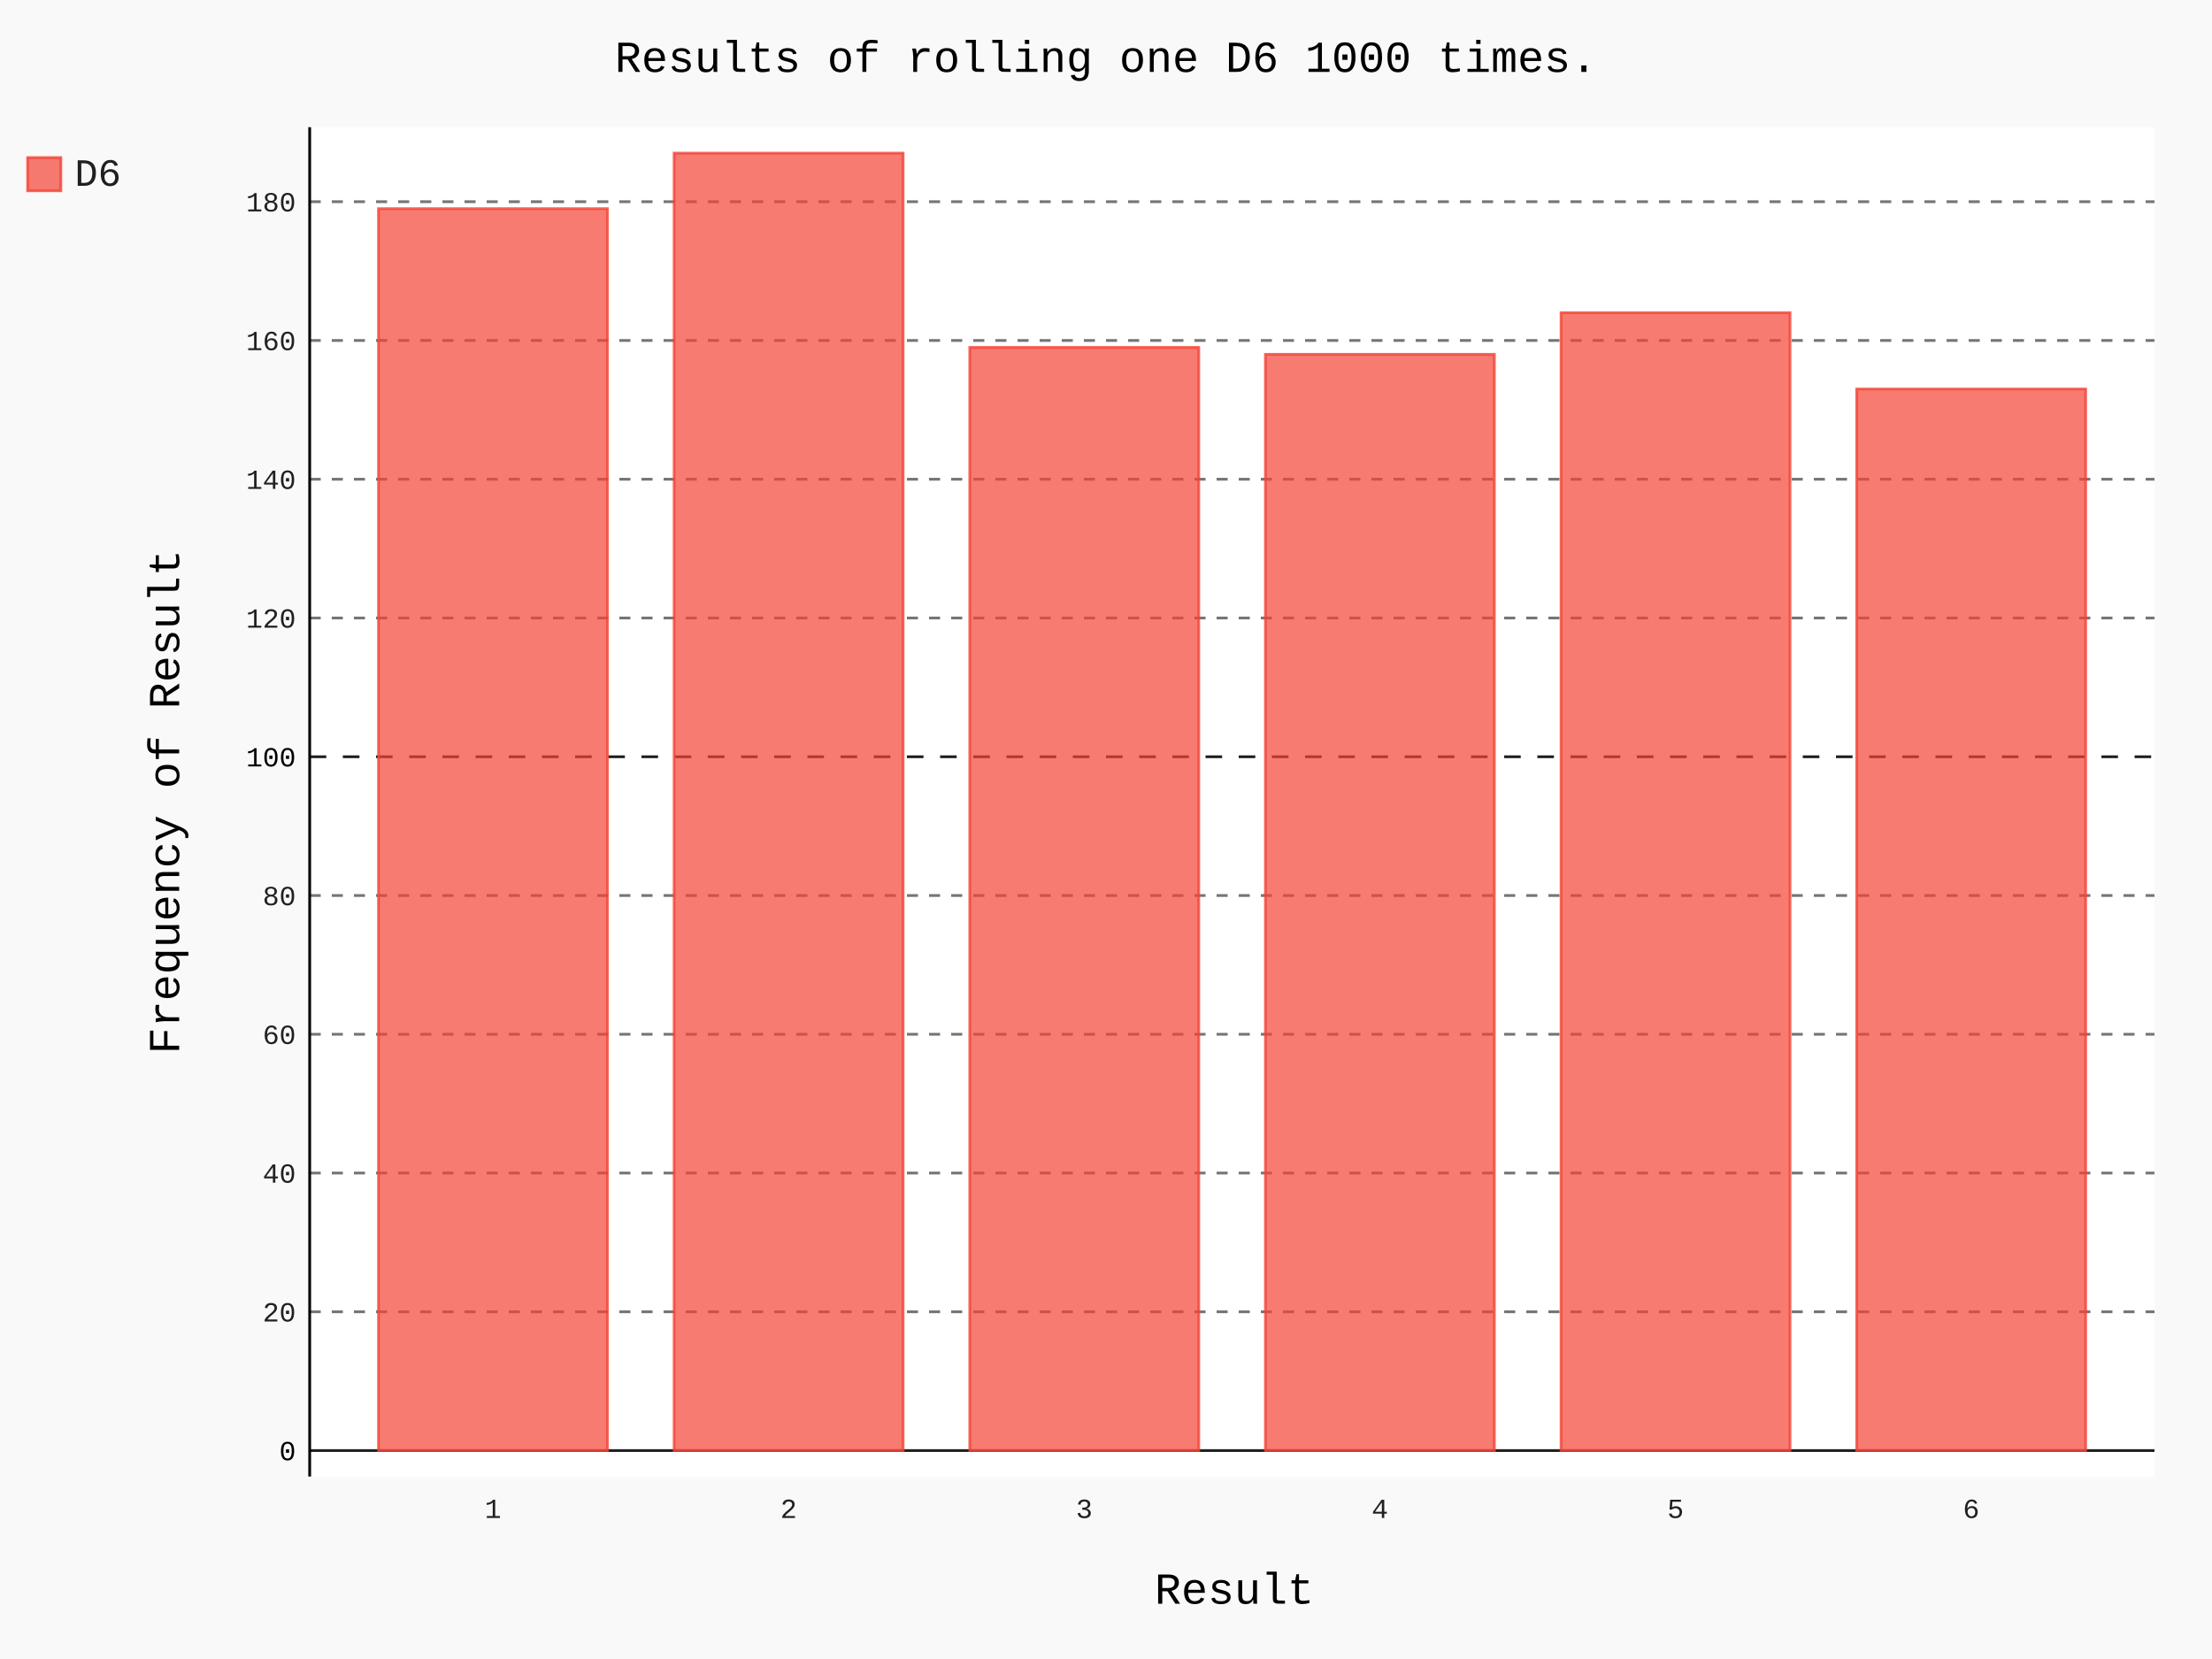
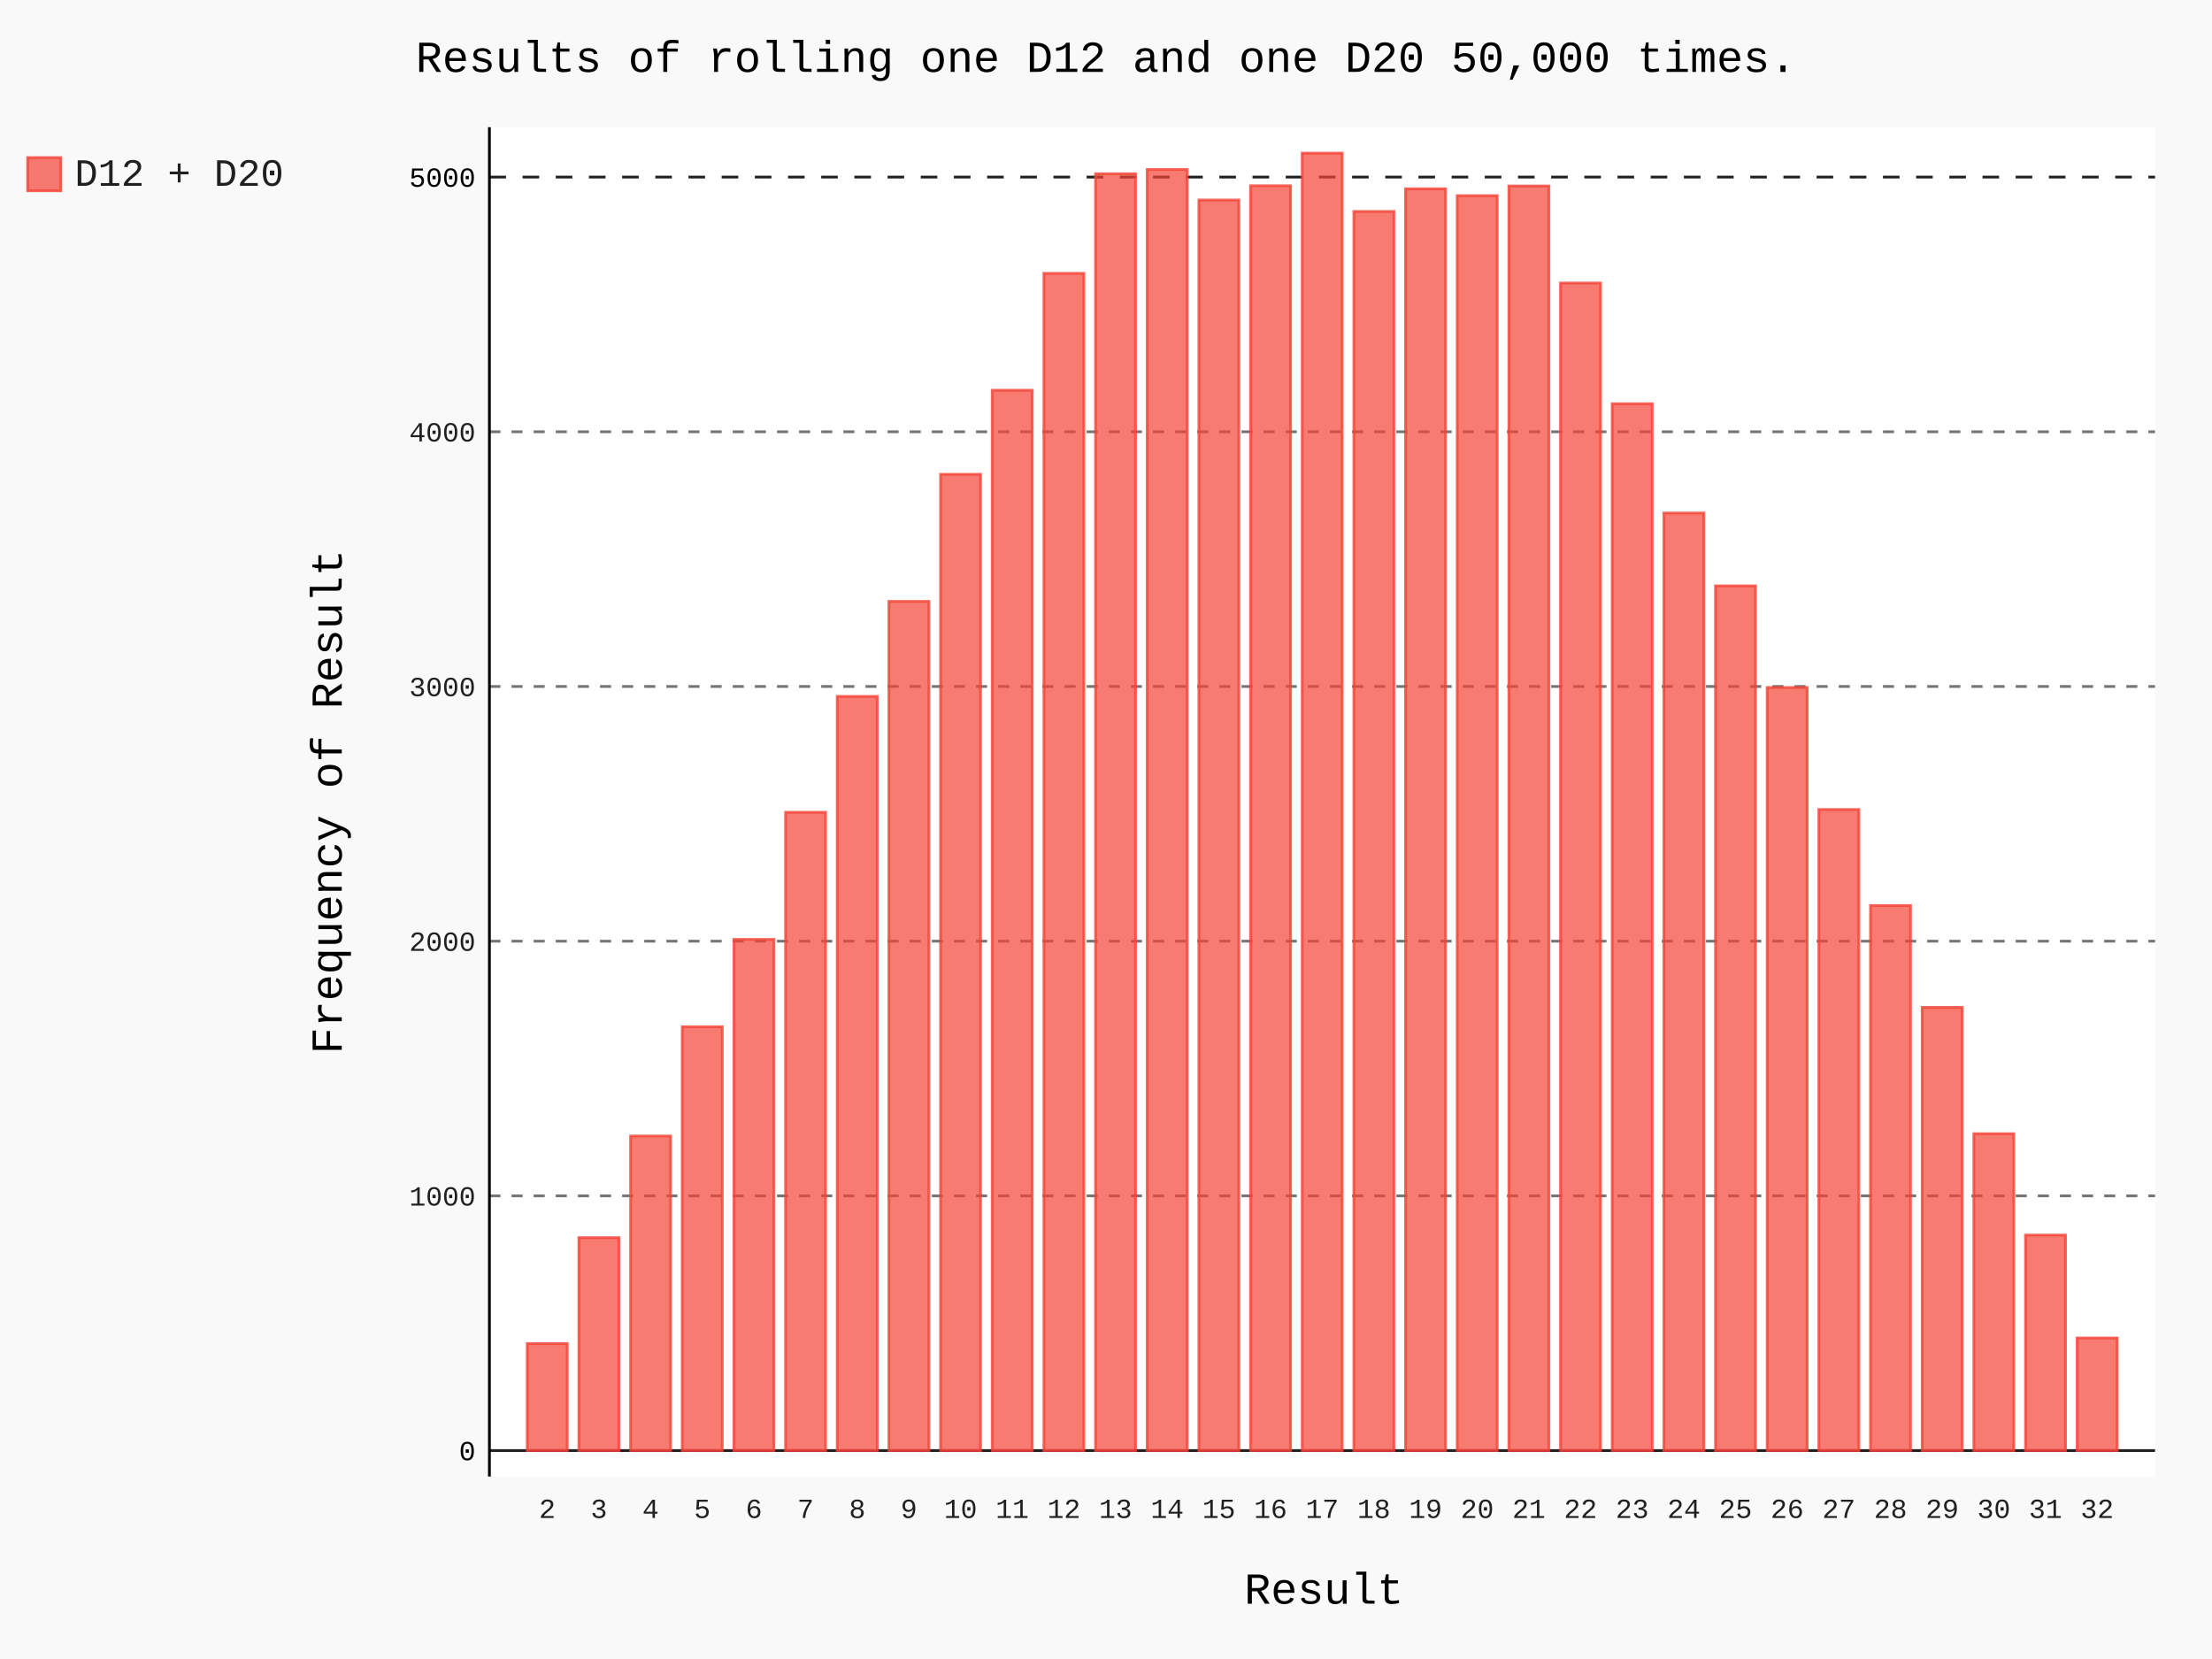
- <svg xmlns="http://www.w3.org/2000/svg" id="chart-51afb7e1-d93b-4853-b7ea-ed3608561c22" class="pygal-chart" viewBox="0 0 800 600">
+ <svg xmlns="http://www.w3.org/2000/svg" id="chart-e00254a8-90bb-4ab6-adc9-8181b34df81a" class="pygal-chart" viewBox="0 0 800 600">
  <defs>
-     <style type="text/css">#chart-51afb7e1-d93b-4853-b7ea-ed3608561c22{-webkit-user-select:none;-webkit-font-smoothing:antialiased;font-family:Consolas,"Liberation Mono",Menlo,Courier,monospace}#chart-51afb7e1-d93b-4853-b7ea-ed3608561c22 .title{font-family:Consolas,"Liberation Mono",Menlo,Courier,monospace;font-size:16px}#chart-51afb7e1-d93b-4853-b7ea-ed3608561c22 .legends .legend text{font-family:Consolas,"Liberation Mono",Menlo,Courier,monospace;font-size:14px}#chart-51afb7e1-d93b-4853-b7ea-ed3608561c22 .axis text{font-family:Consolas,"Liberation Mono",Menlo,Courier,monospace;font-size:10px}#chart-51afb7e1-d93b-4853-b7ea-ed3608561c22 .axis text.major{font-family:Consolas,"Liberation Mono",Menlo,Courier,monospace;font-size:10px}#chart-51afb7e1-d93b-4853-b7ea-ed3608561c22 .text-overlay text.value{font-family:Consolas,"Liberation Mono",Menlo,Courier,monospace;font-size:16px}#chart-51afb7e1-d93b-4853-b7ea-ed3608561c22 .text-overlay text.label{font-family:Consolas,"Liberation Mono",Menlo,Courier,monospace;font-size:10px}#chart-51afb7e1-d93b-4853-b7ea-ed3608561c22 .tooltip{font-family:Consolas,"Liberation Mono",Menlo,Courier,monospace;font-size:14px}#chart-51afb7e1-d93b-4853-b7ea-ed3608561c22 text.no_data{font-family:Consolas,"Liberation Mono",Menlo,Courier,monospace;font-size:64px}
- #chart-51afb7e1-d93b-4853-b7ea-ed3608561c22{background-color:rgba(249,249,249,1)}#chart-51afb7e1-d93b-4853-b7ea-ed3608561c22 path,#chart-51afb7e1-d93b-4853-b7ea-ed3608561c22 line,#chart-51afb7e1-d93b-4853-b7ea-ed3608561c22 rect,#chart-51afb7e1-d93b-4853-b7ea-ed3608561c22 circle{-webkit-transition:150ms;-moz-transition:150ms;transition:150ms}#chart-51afb7e1-d93b-4853-b7ea-ed3608561c22 .graph &gt; .background{fill:rgba(249,249,249,1)}#chart-51afb7e1-d93b-4853-b7ea-ed3608561c22 .plot &gt; .background{fill:rgba(255,255,255,1)}#chart-51afb7e1-d93b-4853-b7ea-ed3608561c22 .graph{fill:rgba(0,0,0,.87)}#chart-51afb7e1-d93b-4853-b7ea-ed3608561c22 text.no_data{fill:rgba(0,0,0,1)}#chart-51afb7e1-d93b-4853-b7ea-ed3608561c22 .title{fill:rgba(0,0,0,1)}#chart-51afb7e1-d93b-4853-b7ea-ed3608561c22 .legends .legend text{fill:rgba(0,0,0,.87)}#chart-51afb7e1-d93b-4853-b7ea-ed3608561c22 .legends .legend:hover text{fill:rgba(0,0,0,1)}#chart-51afb7e1-d93b-4853-b7ea-ed3608561c22 .axis .line{stroke:rgba(0,0,0,1)}#chart-51afb7e1-d93b-4853-b7ea-ed3608561c22 .axis .guide.line{stroke:rgba(0,0,0,.54)}#chart-51afb7e1-d93b-4853-b7ea-ed3608561c22 .axis .major.line{stroke:rgba(0,0,0,.87)}#chart-51afb7e1-d93b-4853-b7ea-ed3608561c22 .axis text.major{fill:rgba(0,0,0,1)}#chart-51afb7e1-d93b-4853-b7ea-ed3608561c22 .axis.y .guides:hover .guide.line,#chart-51afb7e1-d93b-4853-b7ea-ed3608561c22 .line-graph .axis.x .guides:hover .guide.line,#chart-51afb7e1-d93b-4853-b7ea-ed3608561c22 .stackedline-graph .axis.x .guides:hover .guide.line,#chart-51afb7e1-d93b-4853-b7ea-ed3608561c22 .xy-graph .axis.x .guides:hover .guide.line{stroke:rgba(0,0,0,1)}#chart-51afb7e1-d93b-4853-b7ea-ed3608561c22 .axis .guides:hover text{fill:rgba(0,0,0,1)}#chart-51afb7e1-d93b-4853-b7ea-ed3608561c22 .reactive{fill-opacity:.7;stroke-opacity:.8}#chart-51afb7e1-d93b-4853-b7ea-ed3608561c22 .ci{stroke:rgba(0,0,0,.87)}#chart-51afb7e1-d93b-4853-b7ea-ed3608561c22 .reactive.active,#chart-51afb7e1-d93b-4853-b7ea-ed3608561c22 .active .reactive{fill-opacity:.8;stroke-opacity:.9;stroke-width:4}#chart-51afb7e1-d93b-4853-b7ea-ed3608561c22 .ci .reactive.active{stroke-width:1.5}#chart-51afb7e1-d93b-4853-b7ea-ed3608561c22 .series text{fill:rgba(0,0,0,1)}#chart-51afb7e1-d93b-4853-b7ea-ed3608561c22 .tooltip rect{fill:rgba(255,255,255,1);stroke:rgba(0,0,0,1);-webkit-transition:opacity 150ms;-moz-transition:opacity 150ms;transition:opacity 150ms}#chart-51afb7e1-d93b-4853-b7ea-ed3608561c22 .tooltip .label{fill:rgba(0,0,0,.87)}#chart-51afb7e1-d93b-4853-b7ea-ed3608561c22 .tooltip .label{fill:rgba(0,0,0,.87)}#chart-51afb7e1-d93b-4853-b7ea-ed3608561c22 .tooltip .legend{font-size:.8em;fill:rgba(0,0,0,.54)}#chart-51afb7e1-d93b-4853-b7ea-ed3608561c22 .tooltip .x_label{font-size:.6em;fill:rgba(0,0,0,1)}#chart-51afb7e1-d93b-4853-b7ea-ed3608561c22 .tooltip .xlink{font-size:.5em;text-decoration:underline}#chart-51afb7e1-d93b-4853-b7ea-ed3608561c22 .tooltip .value{font-size:1.5em}#chart-51afb7e1-d93b-4853-b7ea-ed3608561c22 .bound{font-size:.5em}#chart-51afb7e1-d93b-4853-b7ea-ed3608561c22 .max-value{font-size:.75em;fill:rgba(0,0,0,.54)}#chart-51afb7e1-d93b-4853-b7ea-ed3608561c22 .map-element{fill:rgba(255,255,255,1);stroke:rgba(0,0,0,.54) !important}#chart-51afb7e1-d93b-4853-b7ea-ed3608561c22 .map-element .reactive{fill-opacity:inherit;stroke-opacity:inherit}#chart-51afb7e1-d93b-4853-b7ea-ed3608561c22 .color-0,#chart-51afb7e1-d93b-4853-b7ea-ed3608561c22 .color-0 a:visited{stroke:#F44336;fill:#F44336}#chart-51afb7e1-d93b-4853-b7ea-ed3608561c22 .text-overlay .color-0 text{fill:black}
- #chart-51afb7e1-d93b-4853-b7ea-ed3608561c22 text.no_data{text-anchor:middle}#chart-51afb7e1-d93b-4853-b7ea-ed3608561c22 .guide.line{fill:none}#chart-51afb7e1-d93b-4853-b7ea-ed3608561c22 .centered{text-anchor:middle}#chart-51afb7e1-d93b-4853-b7ea-ed3608561c22 .title{text-anchor:middle}#chart-51afb7e1-d93b-4853-b7ea-ed3608561c22 .legends .legend text{fill-opacity:1}#chart-51afb7e1-d93b-4853-b7ea-ed3608561c22 .axis.x text{text-anchor:middle}#chart-51afb7e1-d93b-4853-b7ea-ed3608561c22 .axis.x:not(.web) text[transform]{text-anchor:start}#chart-51afb7e1-d93b-4853-b7ea-ed3608561c22 .axis.x:not(.web) text[transform].backwards{text-anchor:end}#chart-51afb7e1-d93b-4853-b7ea-ed3608561c22 .axis.y text{text-anchor:end}#chart-51afb7e1-d93b-4853-b7ea-ed3608561c22 .axis.y text[transform].backwards{text-anchor:start}#chart-51afb7e1-d93b-4853-b7ea-ed3608561c22 .axis.y2 text{text-anchor:start}#chart-51afb7e1-d93b-4853-b7ea-ed3608561c22 .axis.y2 text[transform].backwards{text-anchor:end}#chart-51afb7e1-d93b-4853-b7ea-ed3608561c22 .axis .guide.line{stroke-dasharray:4,4}#chart-51afb7e1-d93b-4853-b7ea-ed3608561c22 .axis .major.guide.line{stroke-dasharray:6,6}#chart-51afb7e1-d93b-4853-b7ea-ed3608561c22 .horizontal .axis.y .guide.line,#chart-51afb7e1-d93b-4853-b7ea-ed3608561c22 .horizontal .axis.y2 .guide.line,#chart-51afb7e1-d93b-4853-b7ea-ed3608561c22 .vertical .axis.x .guide.line{opacity:0}#chart-51afb7e1-d93b-4853-b7ea-ed3608561c22 .horizontal .axis.always_show .guide.line,#chart-51afb7e1-d93b-4853-b7ea-ed3608561c22 .vertical .axis.always_show .guide.line{opacity:1 !important}#chart-51afb7e1-d93b-4853-b7ea-ed3608561c22 .axis.y .guides:hover .guide.line,#chart-51afb7e1-d93b-4853-b7ea-ed3608561c22 .axis.y2 .guides:hover .guide.line,#chart-51afb7e1-d93b-4853-b7ea-ed3608561c22 .axis.x .guides:hover .guide.line{opacity:1}#chart-51afb7e1-d93b-4853-b7ea-ed3608561c22 .axis .guides:hover text{opacity:1}#chart-51afb7e1-d93b-4853-b7ea-ed3608561c22 .nofill{fill:none}#chart-51afb7e1-d93b-4853-b7ea-ed3608561c22 .subtle-fill{fill-opacity:.2}#chart-51afb7e1-d93b-4853-b7ea-ed3608561c22 .dot{stroke-width:1px;fill-opacity:1}#chart-51afb7e1-d93b-4853-b7ea-ed3608561c22 .dot.active{stroke-width:5px}#chart-51afb7e1-d93b-4853-b7ea-ed3608561c22 .dot.negative{fill:transparent}#chart-51afb7e1-d93b-4853-b7ea-ed3608561c22 text,#chart-51afb7e1-d93b-4853-b7ea-ed3608561c22 tspan{stroke:none !important}#chart-51afb7e1-d93b-4853-b7ea-ed3608561c22 .series text.active{opacity:1}#chart-51afb7e1-d93b-4853-b7ea-ed3608561c22 .tooltip rect{fill-opacity:.95;stroke-width:.5}#chart-51afb7e1-d93b-4853-b7ea-ed3608561c22 .tooltip text{fill-opacity:1}#chart-51afb7e1-d93b-4853-b7ea-ed3608561c22 .showable{visibility:hidden}#chart-51afb7e1-d93b-4853-b7ea-ed3608561c22 .showable.shown{visibility:visible}#chart-51afb7e1-d93b-4853-b7ea-ed3608561c22 .gauge-background{fill:rgba(229,229,229,1);stroke:none}#chart-51afb7e1-d93b-4853-b7ea-ed3608561c22 .bg-lines{stroke:rgba(249,249,249,1);stroke-width:2px}</style>
+     <style type="text/css">#chart-e00254a8-90bb-4ab6-adc9-8181b34df81a{-webkit-user-select:none;-webkit-font-smoothing:antialiased;font-family:Consolas,"Liberation Mono",Menlo,Courier,monospace}#chart-e00254a8-90bb-4ab6-adc9-8181b34df81a .title{font-family:Consolas,"Liberation Mono",Menlo,Courier,monospace;font-size:16px}#chart-e00254a8-90bb-4ab6-adc9-8181b34df81a .legends .legend text{font-family:Consolas,"Liberation Mono",Menlo,Courier,monospace;font-size:14px}#chart-e00254a8-90bb-4ab6-adc9-8181b34df81a .axis text{font-family:Consolas,"Liberation Mono",Menlo,Courier,monospace;font-size:10px}#chart-e00254a8-90bb-4ab6-adc9-8181b34df81a .axis text.major{font-family:Consolas,"Liberation Mono",Menlo,Courier,monospace;font-size:10px}#chart-e00254a8-90bb-4ab6-adc9-8181b34df81a .text-overlay text.value{font-family:Consolas,"Liberation Mono",Menlo,Courier,monospace;font-size:16px}#chart-e00254a8-90bb-4ab6-adc9-8181b34df81a .text-overlay text.label{font-family:Consolas,"Liberation Mono",Menlo,Courier,monospace;font-size:10px}#chart-e00254a8-90bb-4ab6-adc9-8181b34df81a .tooltip{font-family:Consolas,"Liberation Mono",Menlo,Courier,monospace;font-size:14px}#chart-e00254a8-90bb-4ab6-adc9-8181b34df81a text.no_data{font-family:Consolas,"Liberation Mono",Menlo,Courier,monospace;font-size:64px}
+ #chart-e00254a8-90bb-4ab6-adc9-8181b34df81a{background-color:rgba(249,249,249,1)}#chart-e00254a8-90bb-4ab6-adc9-8181b34df81a path,#chart-e00254a8-90bb-4ab6-adc9-8181b34df81a line,#chart-e00254a8-90bb-4ab6-adc9-8181b34df81a rect,#chart-e00254a8-90bb-4ab6-adc9-8181b34df81a circle{-webkit-transition:150ms;-moz-transition:150ms;transition:150ms}#chart-e00254a8-90bb-4ab6-adc9-8181b34df81a .graph &gt; .background{fill:rgba(249,249,249,1)}#chart-e00254a8-90bb-4ab6-adc9-8181b34df81a .plot &gt; .background{fill:rgba(255,255,255,1)}#chart-e00254a8-90bb-4ab6-adc9-8181b34df81a .graph{fill:rgba(0,0,0,.87)}#chart-e00254a8-90bb-4ab6-adc9-8181b34df81a text.no_data{fill:rgba(0,0,0,1)}#chart-e00254a8-90bb-4ab6-adc9-8181b34df81a .title{fill:rgba(0,0,0,1)}#chart-e00254a8-90bb-4ab6-adc9-8181b34df81a .legends .legend text{fill:rgba(0,0,0,.87)}#chart-e00254a8-90bb-4ab6-adc9-8181b34df81a .legends .legend:hover text{fill:rgba(0,0,0,1)}#chart-e00254a8-90bb-4ab6-adc9-8181b34df81a .axis .line{stroke:rgba(0,0,0,1)}#chart-e00254a8-90bb-4ab6-adc9-8181b34df81a .axis .guide.line{stroke:rgba(0,0,0,.54)}#chart-e00254a8-90bb-4ab6-adc9-8181b34df81a .axis .major.line{stroke:rgba(0,0,0,.87)}#chart-e00254a8-90bb-4ab6-adc9-8181b34df81a .axis text.major{fill:rgba(0,0,0,1)}#chart-e00254a8-90bb-4ab6-adc9-8181b34df81a .axis.y .guides:hover .guide.line,#chart-e00254a8-90bb-4ab6-adc9-8181b34df81a .line-graph .axis.x .guides:hover .guide.line,#chart-e00254a8-90bb-4ab6-adc9-8181b34df81a .stackedline-graph .axis.x .guides:hover .guide.line,#chart-e00254a8-90bb-4ab6-adc9-8181b34df81a .xy-graph .axis.x .guides:hover .guide.line{stroke:rgba(0,0,0,1)}#chart-e00254a8-90bb-4ab6-adc9-8181b34df81a .axis .guides:hover text{fill:rgba(0,0,0,1)}#chart-e00254a8-90bb-4ab6-adc9-8181b34df81a .reactive{fill-opacity:.7;stroke-opacity:.8}#chart-e00254a8-90bb-4ab6-adc9-8181b34df81a .ci{stroke:rgba(0,0,0,.87)}#chart-e00254a8-90bb-4ab6-adc9-8181b34df81a .reactive.active,#chart-e00254a8-90bb-4ab6-adc9-8181b34df81a .active .reactive{fill-opacity:.8;stroke-opacity:.9;stroke-width:4}#chart-e00254a8-90bb-4ab6-adc9-8181b34df81a .ci .reactive.active{stroke-width:1.5}#chart-e00254a8-90bb-4ab6-adc9-8181b34df81a .series text{fill:rgba(0,0,0,1)}#chart-e00254a8-90bb-4ab6-adc9-8181b34df81a .tooltip rect{fill:rgba(255,255,255,1);stroke:rgba(0,0,0,1);-webkit-transition:opacity 150ms;-moz-transition:opacity 150ms;transition:opacity 150ms}#chart-e00254a8-90bb-4ab6-adc9-8181b34df81a .tooltip .label{fill:rgba(0,0,0,.87)}#chart-e00254a8-90bb-4ab6-adc9-8181b34df81a .tooltip .label{fill:rgba(0,0,0,.87)}#chart-e00254a8-90bb-4ab6-adc9-8181b34df81a .tooltip .legend{font-size:.8em;fill:rgba(0,0,0,.54)}#chart-e00254a8-90bb-4ab6-adc9-8181b34df81a .tooltip .x_label{font-size:.6em;fill:rgba(0,0,0,1)}#chart-e00254a8-90bb-4ab6-adc9-8181b34df81a .tooltip .xlink{font-size:.5em;text-decoration:underline}#chart-e00254a8-90bb-4ab6-adc9-8181b34df81a .tooltip .value{font-size:1.5em}#chart-e00254a8-90bb-4ab6-adc9-8181b34df81a .bound{font-size:.5em}#chart-e00254a8-90bb-4ab6-adc9-8181b34df81a .max-value{font-size:.75em;fill:rgba(0,0,0,.54)}#chart-e00254a8-90bb-4ab6-adc9-8181b34df81a .map-element{fill:rgba(255,255,255,1);stroke:rgba(0,0,0,.54) !important}#chart-e00254a8-90bb-4ab6-adc9-8181b34df81a .map-element .reactive{fill-opacity:inherit;stroke-opacity:inherit}#chart-e00254a8-90bb-4ab6-adc9-8181b34df81a .color-0,#chart-e00254a8-90bb-4ab6-adc9-8181b34df81a .color-0 a:visited{stroke:#F44336;fill:#F44336}#chart-e00254a8-90bb-4ab6-adc9-8181b34df81a .text-overlay .color-0 text{fill:black}
+ #chart-e00254a8-90bb-4ab6-adc9-8181b34df81a text.no_data{text-anchor:middle}#chart-e00254a8-90bb-4ab6-adc9-8181b34df81a .guide.line{fill:none}#chart-e00254a8-90bb-4ab6-adc9-8181b34df81a .centered{text-anchor:middle}#chart-e00254a8-90bb-4ab6-adc9-8181b34df81a .title{text-anchor:middle}#chart-e00254a8-90bb-4ab6-adc9-8181b34df81a .legends .legend text{fill-opacity:1}#chart-e00254a8-90bb-4ab6-adc9-8181b34df81a .axis.x text{text-anchor:middle}#chart-e00254a8-90bb-4ab6-adc9-8181b34df81a .axis.x:not(.web) text[transform]{text-anchor:start}#chart-e00254a8-90bb-4ab6-adc9-8181b34df81a .axis.x:not(.web) text[transform].backwards{text-anchor:end}#chart-e00254a8-90bb-4ab6-adc9-8181b34df81a .axis.y text{text-anchor:end}#chart-e00254a8-90bb-4ab6-adc9-8181b34df81a .axis.y text[transform].backwards{text-anchor:start}#chart-e00254a8-90bb-4ab6-adc9-8181b34df81a .axis.y2 text{text-anchor:start}#chart-e00254a8-90bb-4ab6-adc9-8181b34df81a .axis.y2 text[transform].backwards{text-anchor:end}#chart-e00254a8-90bb-4ab6-adc9-8181b34df81a .axis .guide.line{stroke-dasharray:4,4}#chart-e00254a8-90bb-4ab6-adc9-8181b34df81a .axis .major.guide.line{stroke-dasharray:6,6}#chart-e00254a8-90bb-4ab6-adc9-8181b34df81a .horizontal .axis.y .guide.line,#chart-e00254a8-90bb-4ab6-adc9-8181b34df81a .horizontal .axis.y2 .guide.line,#chart-e00254a8-90bb-4ab6-adc9-8181b34df81a .vertical .axis.x .guide.line{opacity:0}#chart-e00254a8-90bb-4ab6-adc9-8181b34df81a .horizontal .axis.always_show .guide.line,#chart-e00254a8-90bb-4ab6-adc9-8181b34df81a .vertical .axis.always_show .guide.line{opacity:1 !important}#chart-e00254a8-90bb-4ab6-adc9-8181b34df81a .axis.y .guides:hover .guide.line,#chart-e00254a8-90bb-4ab6-adc9-8181b34df81a .axis.y2 .guides:hover .guide.line,#chart-e00254a8-90bb-4ab6-adc9-8181b34df81a .axis.x .guides:hover .guide.line{opacity:1}#chart-e00254a8-90bb-4ab6-adc9-8181b34df81a .axis .guides:hover text{opacity:1}#chart-e00254a8-90bb-4ab6-adc9-8181b34df81a .nofill{fill:none}#chart-e00254a8-90bb-4ab6-adc9-8181b34df81a .subtle-fill{fill-opacity:.2}#chart-e00254a8-90bb-4ab6-adc9-8181b34df81a .dot{stroke-width:1px;fill-opacity:1}#chart-e00254a8-90bb-4ab6-adc9-8181b34df81a .dot.active{stroke-width:5px}#chart-e00254a8-90bb-4ab6-adc9-8181b34df81a .dot.negative{fill:transparent}#chart-e00254a8-90bb-4ab6-adc9-8181b34df81a text,#chart-e00254a8-90bb-4ab6-adc9-8181b34df81a tspan{stroke:none !important}#chart-e00254a8-90bb-4ab6-adc9-8181b34df81a .series text.active{opacity:1}#chart-e00254a8-90bb-4ab6-adc9-8181b34df81a .tooltip rect{fill-opacity:.95;stroke-width:.5}#chart-e00254a8-90bb-4ab6-adc9-8181b34df81a .tooltip text{fill-opacity:1}#chart-e00254a8-90bb-4ab6-adc9-8181b34df81a .showable{visibility:hidden}#chart-e00254a8-90bb-4ab6-adc9-8181b34df81a .showable.shown{visibility:visible}#chart-e00254a8-90bb-4ab6-adc9-8181b34df81a .gauge-background{fill:rgba(229,229,229,1);stroke:none}#chart-e00254a8-90bb-4ab6-adc9-8181b34df81a .bg-lines{stroke:rgba(249,249,249,1);stroke-width:2px}</style>
  </defs>
  <g class="graph bar-graph vertical">
    <rect class="background" height="600" width="800" x="0" y="0" />
-     <g class="plot" transform="translate(112, 46)">
-       <rect class="background" height="488" width="667.2" x="0" y="0" />
+     <g class="plot" transform="translate(177, 46)">
+       <rect class="background" height="488" width="602.4" x="0" y="0" />
      <g class="axis y always_show">
        <g class="guides">
-           <path class="axis major line" d="M0 478.615 h667.2" />
+           <path class="axis major line" d="M0 478.615 h602.4" />
          <text class="major" x="-5" y="482.115">0</text>
        </g>
        <g class="guides">
-           <path class="guide line" d="M0 428.43 h667.2" />
-           <text class="" x="-5" y="431.93">20</text>
-         </g>
-         <g class="guides">
-           <path class="guide line" d="M0 378.245 h667.2" />
-           <text class="" x="-5" y="381.745">40</text>
-         </g>
-         <g class="guides">
-           <path class="guide line" d="M0 328.06 h667.2" />
-           <text class="" x="-5" y="331.56">60</text>
-         </g>
-         <g class="guides">
-           <path class="guide line" d="M0 277.875 h667.2" />
-           <text class="" x="-5" y="281.375">80</text>
-         </g>
-         <g class="guides">
-           <path class="major guide line" d="M0 227.69 h667.2" />
-           <text class="major" x="-5" y="231.19">100</text>
-         </g>
-         <g class="guides">
-           <path class="guide line" d="M0 177.505 h667.2" />
-           <text class="" x="-5" y="181.005">120</text>
-         </g>
-         <g class="guides">
-           <path class="guide line" d="M0 127.32 h667.2" />
-           <text class="" x="-5" y="130.82">140</text>
-         </g>
-         <g class="guides">
-           <path class="guide line" d="M0 77.135 h667.2" />
-           <text class="" x="-5" y="80.635">160</text>
-         </g>
-         <g class="guides">
-           <path class="guide line" d="M0 26.949 h667.2" />
-           <text class="" x="-5" y="30.449">180</text>
+           <path class="guide line" d="M0 386.501 h602.4" />
+           <text class="" x="-5" y="390.001">1000</text>
+         </g>
+         <g class="guides">
+           <path class="guide line" d="M0 294.387 h602.4" />
+           <text class="" x="-5" y="297.887">2000</text>
+         </g>
+         <g class="guides">
+           <path class="guide line" d="M0 202.272 h602.4" />
+           <text class="" x="-5" y="205.772">3000</text>
+         </g>
+         <g class="guides">
+           <path class="guide line" d="M0 110.158 h602.4" />
+           <text class="" x="-5" y="113.658">4000</text>
+         </g>
+         <g class="guides">
+           <path class="major guide line" d="M0 18.043 h602.4" />
+           <text class="major" x="-5" y="21.543">5000</text>
        </g>
      </g>
      <g class="axis x">
        <path class="line" d="M0 0 v488" />
        <g class="guides">
-           <path class="guide line" d="M66.292 0 v488" />
-           <text class="" x="66.292" y="503.0">1</text>
-         </g>
-         <g class="guides">
-           <path class="guide line" d="M173.215 0 v488" />
-           <text class="" x="173.215" y="503.0">2</text>
-         </g>
-         <g class="guides">
-           <path class="guide line" d="M280.138 0 v488" />
-           <text class="" x="280.138" y="503.0">3</text>
-         </g>
-         <g class="guides">
-           <path class="guide line" d="M387.062 0 v488" />
-           <text class="" x="387.062" y="503.0">4</text>
-         </g>
-         <g class="guides">
-           <path class="guide line" d="M493.985 0 v488" />
-           <text class="" x="493.985" y="503.0">5</text>
-         </g>
-         <g class="guides">
-           <path class="guide line" d="M600.908 0 v488" />
-           <text class="" x="600.908" y="503.0">6</text>
+           <path class="guide line" d="M20.927 0 v488" />
+           <text class="" x="20.927" y="503.0">2</text>
+         </g>
+         <g class="guides">
+           <path class="guide line" d="M39.612 0 v488" />
+           <text class="" x="39.612" y="503.0">3</text>
+         </g>
+         <g class="guides">
+           <path class="guide line" d="M58.297 0 v488" />
+           <text class="" x="58.297" y="503.0">4</text>
+         </g>
+         <g class="guides">
+           <path class="guide line" d="M76.982 0 v488" />
+           <text class="" x="76.982" y="503.0">5</text>
+         </g>
+         <g class="guides">
+           <path class="guide line" d="M95.667 0 v488" />
+           <text class="" x="95.667" y="503.0">6</text>
+         </g>
+         <g class="guides">
+           <path class="guide line" d="M114.351 0 v488" />
+           <text class="" x="114.351" y="503.0">7</text>
+         </g>
+         <g class="guides">
+           <path class="guide line" d="M133.036 0 v488" />
+           <text class="" x="133.036" y="503.0">8</text>
+         </g>
+         <g class="guides">
+           <path class="guide line" d="M151.721 0 v488" />
+           <text class="" x="151.721" y="503.0">9</text>
+         </g>
+         <g class="guides">
+           <path class="guide line" d="M170.406 0 v488" />
+           <text class="" x="170.406" y="503.0">10</text>
+         </g>
+         <g class="guides">
+           <path class="guide line" d="M189.091 0 v488" />
+           <text class="" x="189.091" y="503.0">11</text>
+         </g>
+         <g class="guides">
+           <path class="guide line" d="M207.776 0 v488" />
+           <text class="" x="207.776" y="503.0">12</text>
+         </g>
+         <g class="guides">
+           <path class="guide line" d="M226.461 0 v488" />
+           <text class="" x="226.461" y="503.0">13</text>
+         </g>
+         <g class="guides">
+           <path class="guide line" d="M245.145 0 v488" />
+           <text class="" x="245.145" y="503.0">14</text>
+         </g>
+         <g class="guides">
+           <path class="guide line" d="M263.83 0 v488" />
+           <text class="" x="263.83" y="503.0">15</text>
+         </g>
+         <g class="guides">
+           <path class="guide line" d="M282.515 0 v488" />
+           <text class="" x="282.515" y="503.0">16</text>
+         </g>
+         <g class="guides">
+           <path class="guide line" d="M301.2 0 v488" />
+           <text class="" x="301.2" y="503.0">17</text>
+         </g>
+         <g class="guides">
+           <path class="guide line" d="M319.885 0 v488" />
+           <text class="" x="319.885" y="503.0">18</text>
+         </g>
+         <g class="guides">
+           <path class="guide line" d="M338.57 0 v488" />
+           <text class="" x="338.57" y="503.0">19</text>
+         </g>
+         <g class="guides">
+           <path class="guide line" d="M357.255 0 v488" />
+           <text class="" x="357.255" y="503.0">20</text>
+         </g>
+         <g class="guides">
+           <path class="guide line" d="M375.939 0 v488" />
+           <text class="" x="375.939" y="503.0">21</text>
+         </g>
+         <g class="guides">
+           <path class="guide line" d="M394.624 0 v488" />
+           <text class="" x="394.624" y="503.0">22</text>
+         </g>
+         <g class="guides">
+           <path class="guide line" d="M413.309 0 v488" />
+           <text class="" x="413.309" y="503.0">23</text>
+         </g>
+         <g class="guides">
+           <path class="guide line" d="M431.994 0 v488" />
+           <text class="" x="431.994" y="503.0">24</text>
+         </g>
+         <g class="guides">
+           <path class="guide line" d="M450.679 0 v488" />
+           <text class="" x="450.679" y="503.0">25</text>
+         </g>
+         <g class="guides">
+           <path class="guide line" d="M469.364 0 v488" />
+           <text class="" x="469.364" y="503.0">26</text>
+         </g>
+         <g class="guides">
+           <path class="guide line" d="M488.049 0 v488" />
+           <text class="" x="488.049" y="503.0">27</text>
+         </g>
+         <g class="guides">
+           <path class="guide line" d="M506.733 0 v488" />
+           <text class="" x="506.733" y="503.0">28</text>
+         </g>
+         <g class="guides">
+           <path class="guide line" d="M525.418 0 v488" />
+           <text class="" x="525.418" y="503.0">29</text>
+         </g>
+         <g class="guides">
+           <path class="guide line" d="M544.103 0 v488" />
+           <text class="" x="544.103" y="503.0">30</text>
+         </g>
+         <g class="guides">
+           <path class="guide line" d="M562.788 0 v488" />
+           <text class="" x="562.788" y="503.0">31</text>
+         </g>
+         <g class="guides">
+           <path class="guide line" d="M581.473 0 v488" />
+           <text class="" x="581.473" y="503.0">32</text>
        </g>
      </g>
      <g class="series serie-0 color-0">
        <g class="bars">
          <g class="bar">
-             <rect class="rect reactive tooltip-trigger" height="449.157" rx="0" ry="0" width="82.801" x="24.892" y="29.459" />
-           </g>
-           <g class="bar">
-             <rect class="rect reactive tooltip-trigger" height="469.231" rx="0" ry="0" width="82.801" x="131.815" y="9.385" />
-           </g>
-           <g class="bar">
-             <rect class="rect reactive tooltip-trigger" height="398.972" rx="0" ry="0" width="82.801" x="238.738" y="79.644" />
-           </g>
-           <g class="bar">
-             <rect class="rect reactive tooltip-trigger" height="396.462" rx="0" ry="0" width="82.801" x="345.661" y="82.153" />
-           </g>
-           <g class="bar">
-             <rect class="rect reactive tooltip-trigger" height="411.518" rx="0" ry="0" width="82.801" x="452.584" y="67.097" />
-           </g>
-           <g class="bar">
-             <rect class="rect reactive tooltip-trigger" height="383.916" rx="0" ry="0" width="82.801" x="559.507" y="94.699" />
+             <rect class="rect reactive tooltip-trigger" height="38.688" rx="0" ry="0" width="14.47" x="13.692" y="439.927" />
+           </g>
+           <g class="bar">
+             <rect class="rect reactive tooltip-trigger" height="77.008" rx="0" ry="0" width="14.47" x="32.377" y="401.608" />
+           </g>
+           <g class="bar">
+             <rect class="rect reactive tooltip-trigger" height="113.761" rx="0" ry="0" width="14.47" x="51.062" y="364.854" />
+           </g>
+           <g class="bar">
+             <rect class="rect reactive tooltip-trigger" height="153.278" rx="0" ry="0" width="14.47" x="69.747" y="325.337" />
+           </g>
+           <g class="bar">
+             <rect class="rect reactive tooltip-trigger" height="184.874" rx="0" ry="0" width="14.47" x="88.432" y="293.742" />
+           </g>
+           <g class="bar">
+             <rect class="rect reactive tooltip-trigger" height="230.839" rx="0" ry="0" width="14.47" x="107.117" y="247.777" />
+           </g>
+           <g class="bar">
+             <rect class="rect reactive tooltip-trigger" height="272.751" rx="0" ry="0" width="14.47" x="125.801" y="205.865" />
+           </g>
+           <g class="bar">
+             <rect class="rect reactive tooltip-trigger" height="307.109" rx="0" ry="0" width="14.47" x="144.486" y="171.506" />
+           </g>
+           <g class="bar">
+             <rect class="rect reactive tooltip-trigger" height="353.075" rx="0" ry="0" width="14.47" x="163.171" y="125.541" />
+           </g>
+           <g class="bar">
+             <rect class="rect reactive tooltip-trigger" height="383.472" rx="0" ry="0" width="14.47" x="181.856" y="95.143" />
+           </g>
+           <g class="bar">
+             <rect class="rect reactive tooltip-trigger" height="425.753" rx="0" ry="0" width="14.47" x="200.541" y="52.863" />
+           </g>
+           <g class="bar">
+             <rect class="rect reactive tooltip-trigger" height="461.77" rx="0" ry="0" width="14.47" x="219.226" y="16.846" />
+           </g>
+           <g class="bar">
+             <rect class="rect reactive tooltip-trigger" height="463.335" rx="0" ry="0" width="14.47" x="237.911" y="15.28" />
+           </g>
+           <g class="bar">
+             <rect class="rect reactive tooltip-trigger" height="452.282" rx="0" ry="0" width="14.47" x="256.595" y="26.334" />
+           </g>
+           <g class="bar">
+             <rect class="rect reactive tooltip-trigger" height="457.44" rx="0" ry="0" width="14.47" x="275.28" y="21.175" />
+           </g>
+           <g class="bar">
+             <rect class="rect reactive tooltip-trigger" height="469.231" rx="0" ry="0" width="14.47" x="293.965" y="9.385" />
+           </g>
+           <g class="bar">
+             <rect class="rect reactive tooltip-trigger" height="448.137" rx="0" ry="0" width="14.47" x="312.65" y="30.479" />
+           </g>
+           <g class="bar">
+             <rect class="rect reactive tooltip-trigger" height="456.335" rx="0" ry="0" width="14.47" x="331.335" y="22.281" />
+           </g>
+           <g class="bar">
+             <rect class="rect reactive tooltip-trigger" height="453.848" rx="0" ry="0" width="14.47" x="350.02" y="24.768" />
+           </g>
+           <g class="bar">
+             <rect class="rect reactive tooltip-trigger" height="457.348" rx="0" ry="0" width="14.47" x="368.705" y="21.267" />
+           </g>
+           <g class="bar">
+             <rect class="rect reactive tooltip-trigger" height="422.252" rx="0" ry="0" width="14.47" x="387.39" y="56.363" />
+           </g>
+           <g class="bar">
+             <rect class="rect reactive tooltip-trigger" height="378.59" rx="0" ry="0" width="14.47" x="406.074" y="100.025" />
+           </g>
+           <g class="bar">
+             <rect class="rect reactive tooltip-trigger" height="339.073" rx="0" ry="0" width="14.47" x="424.759" y="139.542" />
+           </g>
+           <g class="bar">
+             <rect class="rect reactive tooltip-trigger" height="312.728" rx="0" ry="0" width="14.47" x="443.444" y="165.887" />
+           </g>
+           <g class="bar">
+             <rect class="rect reactive tooltip-trigger" height="275.975" rx="0" ry="0" width="14.47" x="462.129" y="202.641" />
+           </g>
+           <g class="bar">
+             <rect class="rect reactive tooltip-trigger" height="231.852" rx="0" ry="0" width="14.47" x="480.814" y="246.763" />
+           </g>
+           <g class="bar">
+             <rect class="rect reactive tooltip-trigger" height="197.125" rx="0" ry="0" width="14.47" x="499.499" y="281.491" />
+           </g>
+           <g class="bar">
+             <rect class="rect reactive tooltip-trigger" height="160.279" rx="0" ry="0" width="14.47" x="518.184" y="318.336" />
+           </g>
+           <g class="bar">
+             <rect class="rect reactive tooltip-trigger" height="114.59" rx="0" ry="0" width="14.47" x="536.868" y="364.025" />
+           </g>
+           <g class="bar">
+             <rect class="rect reactive tooltip-trigger" height="77.929" rx="0" ry="0" width="14.47" x="555.553" y="400.687" />
+           </g>
+           <g class="bar">
+             <rect class="rect reactive tooltip-trigger" height="40.715" rx="0" ry="0" width="14.47" x="574.238" y="437.901" />
          </g>
        </g>
      </g>
    </g>
    <g class="titles">
-       <text class="title plot_title" x="400.0" y="26">Results of rolling one D6 1000 times.</text>
-       <text class="title" x="446.4" y="580">Result</text>
-       <text class="title" x="38.8" y="316.0" transform="rotate(-90 38.8 290)">Frequency of Result</text>
-     </g>
-     <g class="plot overlay" transform="translate(112, 46)">
+       <text class="title plot_title" x="400.0" y="26">Results of rolling one D12 and one D20 50,000 times.</text>
+       <text class="title" x="478.8" y="580">Result</text>
+       <text class="title" x="97.6" y="316.0" transform="rotate(-90 97.6 290)">Frequency of Result</text>
+     </g>
+     <g class="plot overlay" transform="translate(177, 46)">
      <g class="series serie-0 color-0" />
    </g>
-     <g class="plot text-overlay" transform="translate(112, 46)">
+     <g class="plot text-overlay" transform="translate(177, 46)">
      <g class="series serie-0 color-0" />
    </g>
-     <g class="plot tooltip-overlay" transform="translate(112, 46)">
+     <g class="plot tooltip-overlay" transform="translate(177, 46)">
      <g class="tooltip" style="opacity: 0" transform="translate(0 0)">
        <rect class="tooltip-box" height="0" rx="0" ry="0" width="0" />
        <g class="text" />
      </g>
    </g>
    <g class="legends" transform="translate(10, 56)">
      <g class="legend reactive activate-serie" id="activate-serie-0">
        <rect class="color-0 reactive" height="12" width="12" x="0.0" y="1.0" />
-         <text x="17.0" y="11.2">D6</text>
+         <text x="17.0" y="11.2">D12 + D20</text>
      </g>
    </g>
    <g class="legends" transform="translate(790, 56)" />
  </g>
</svg>
